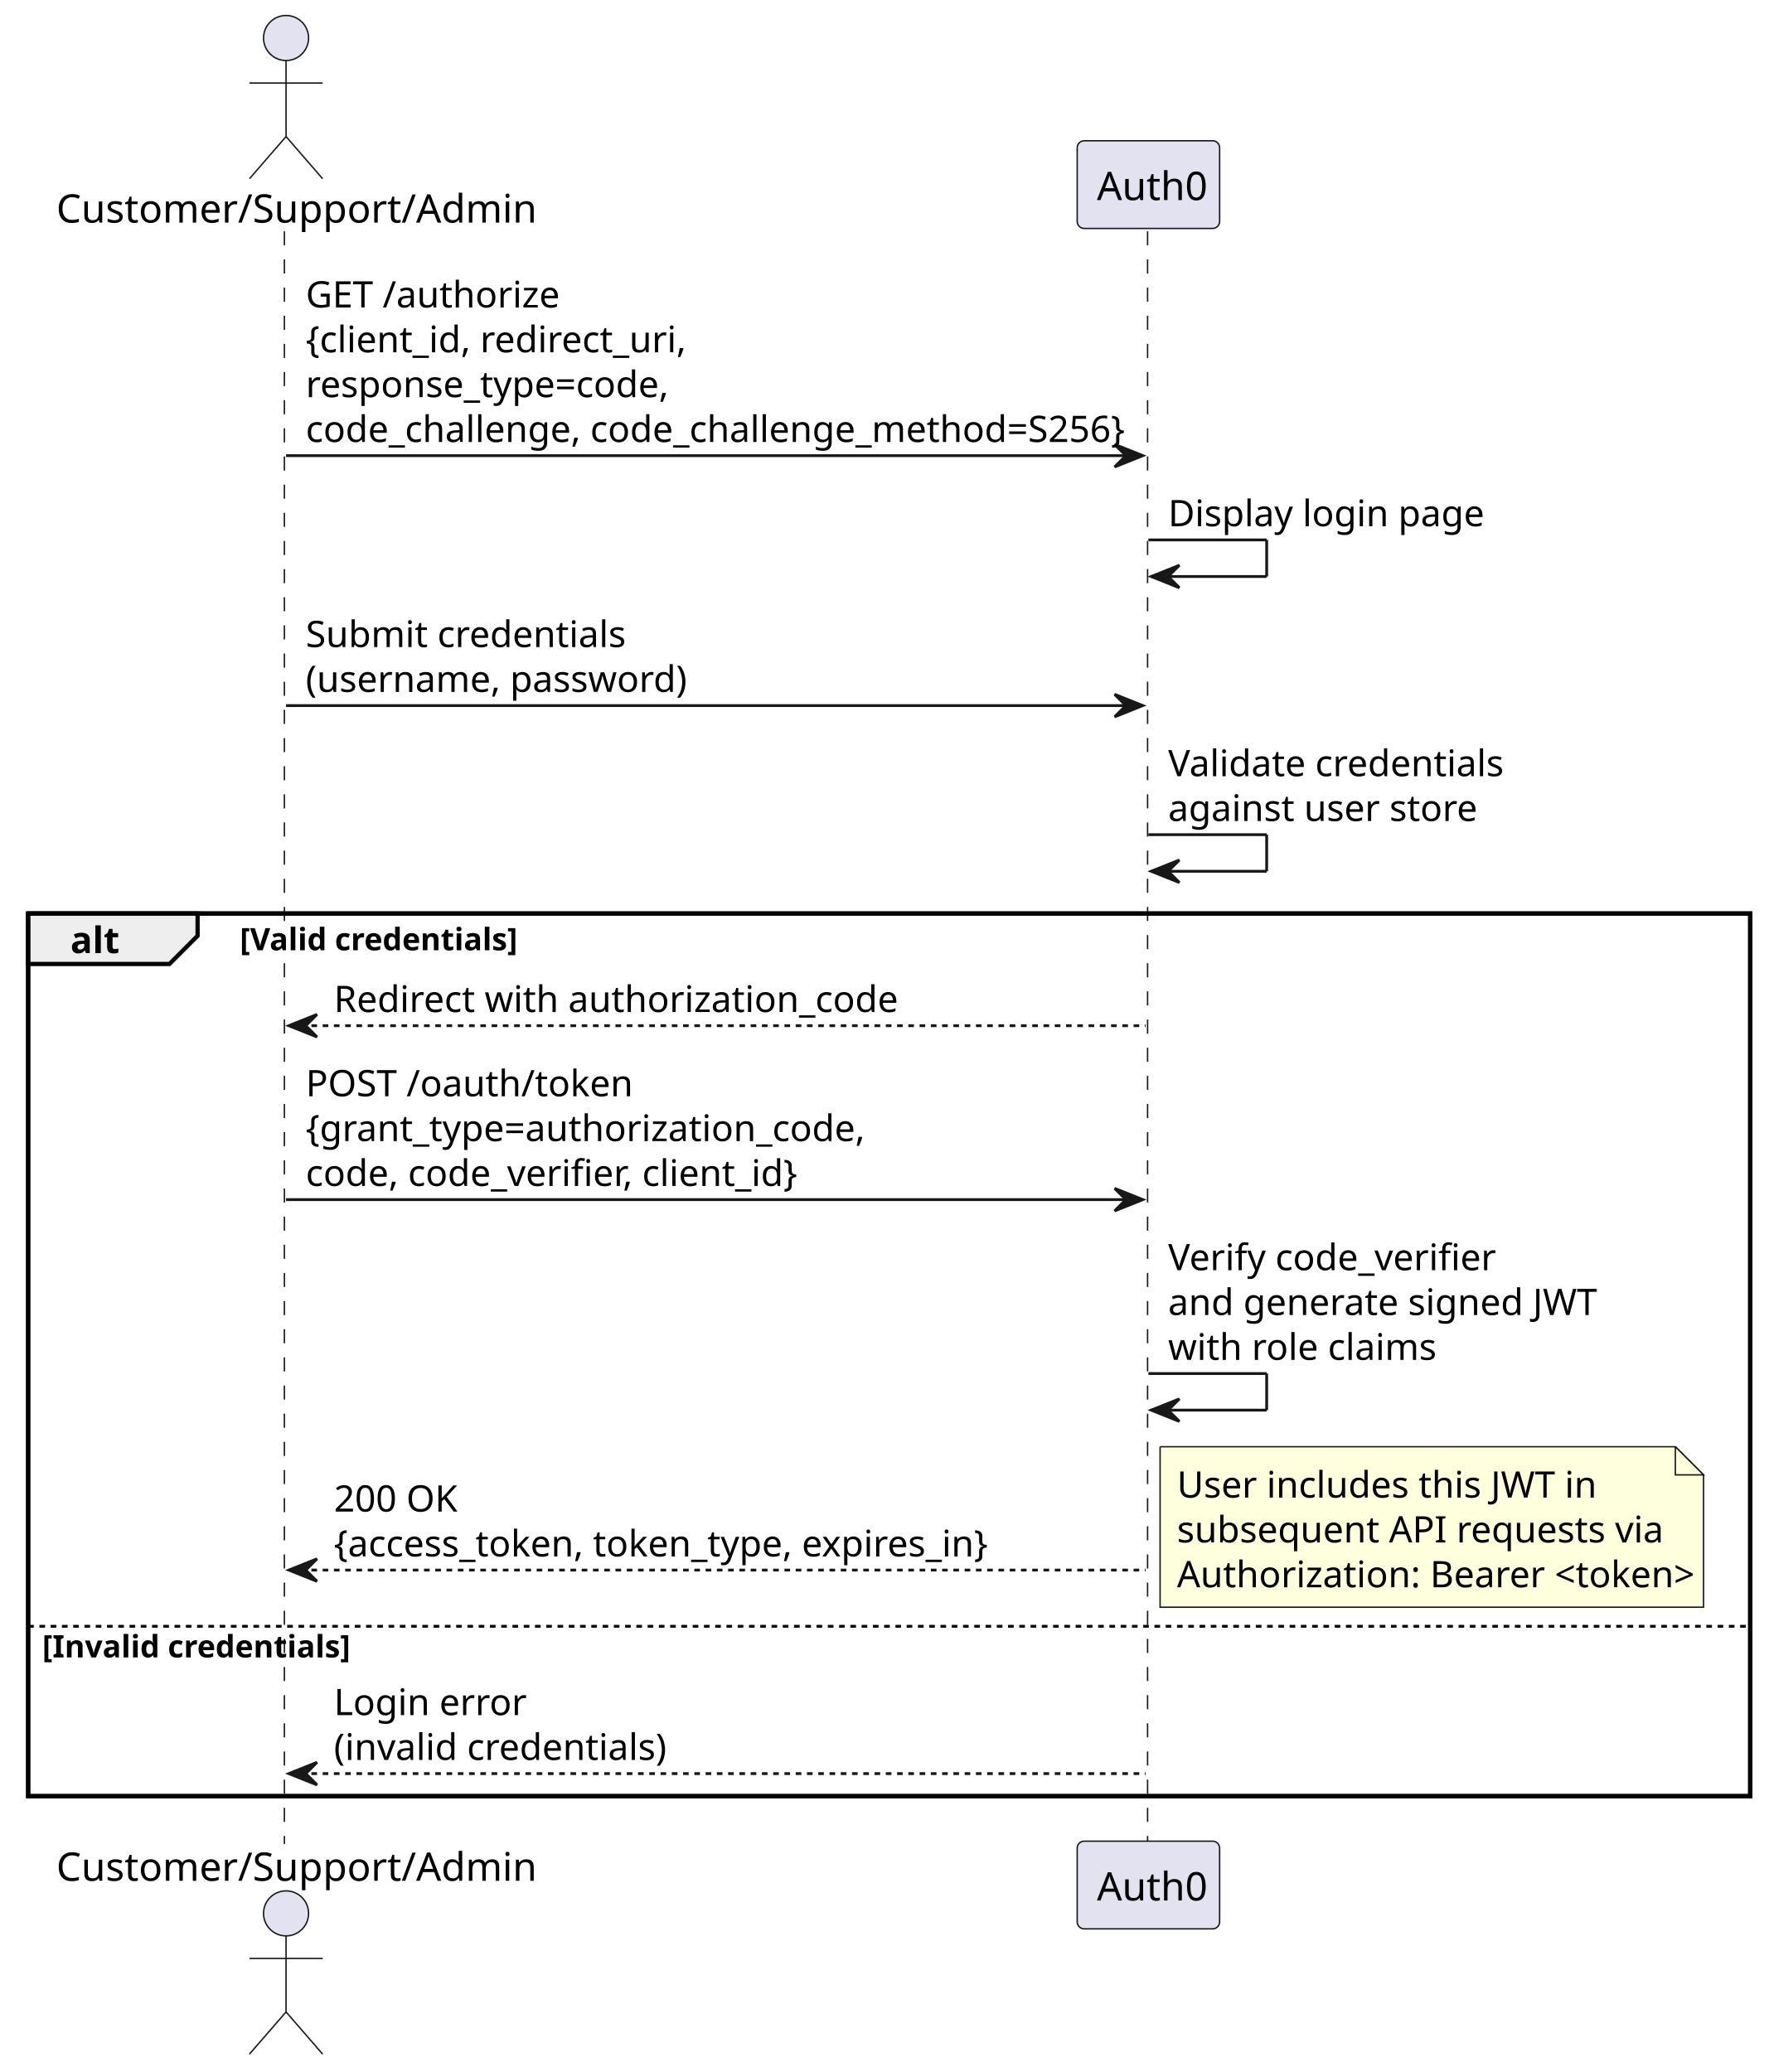
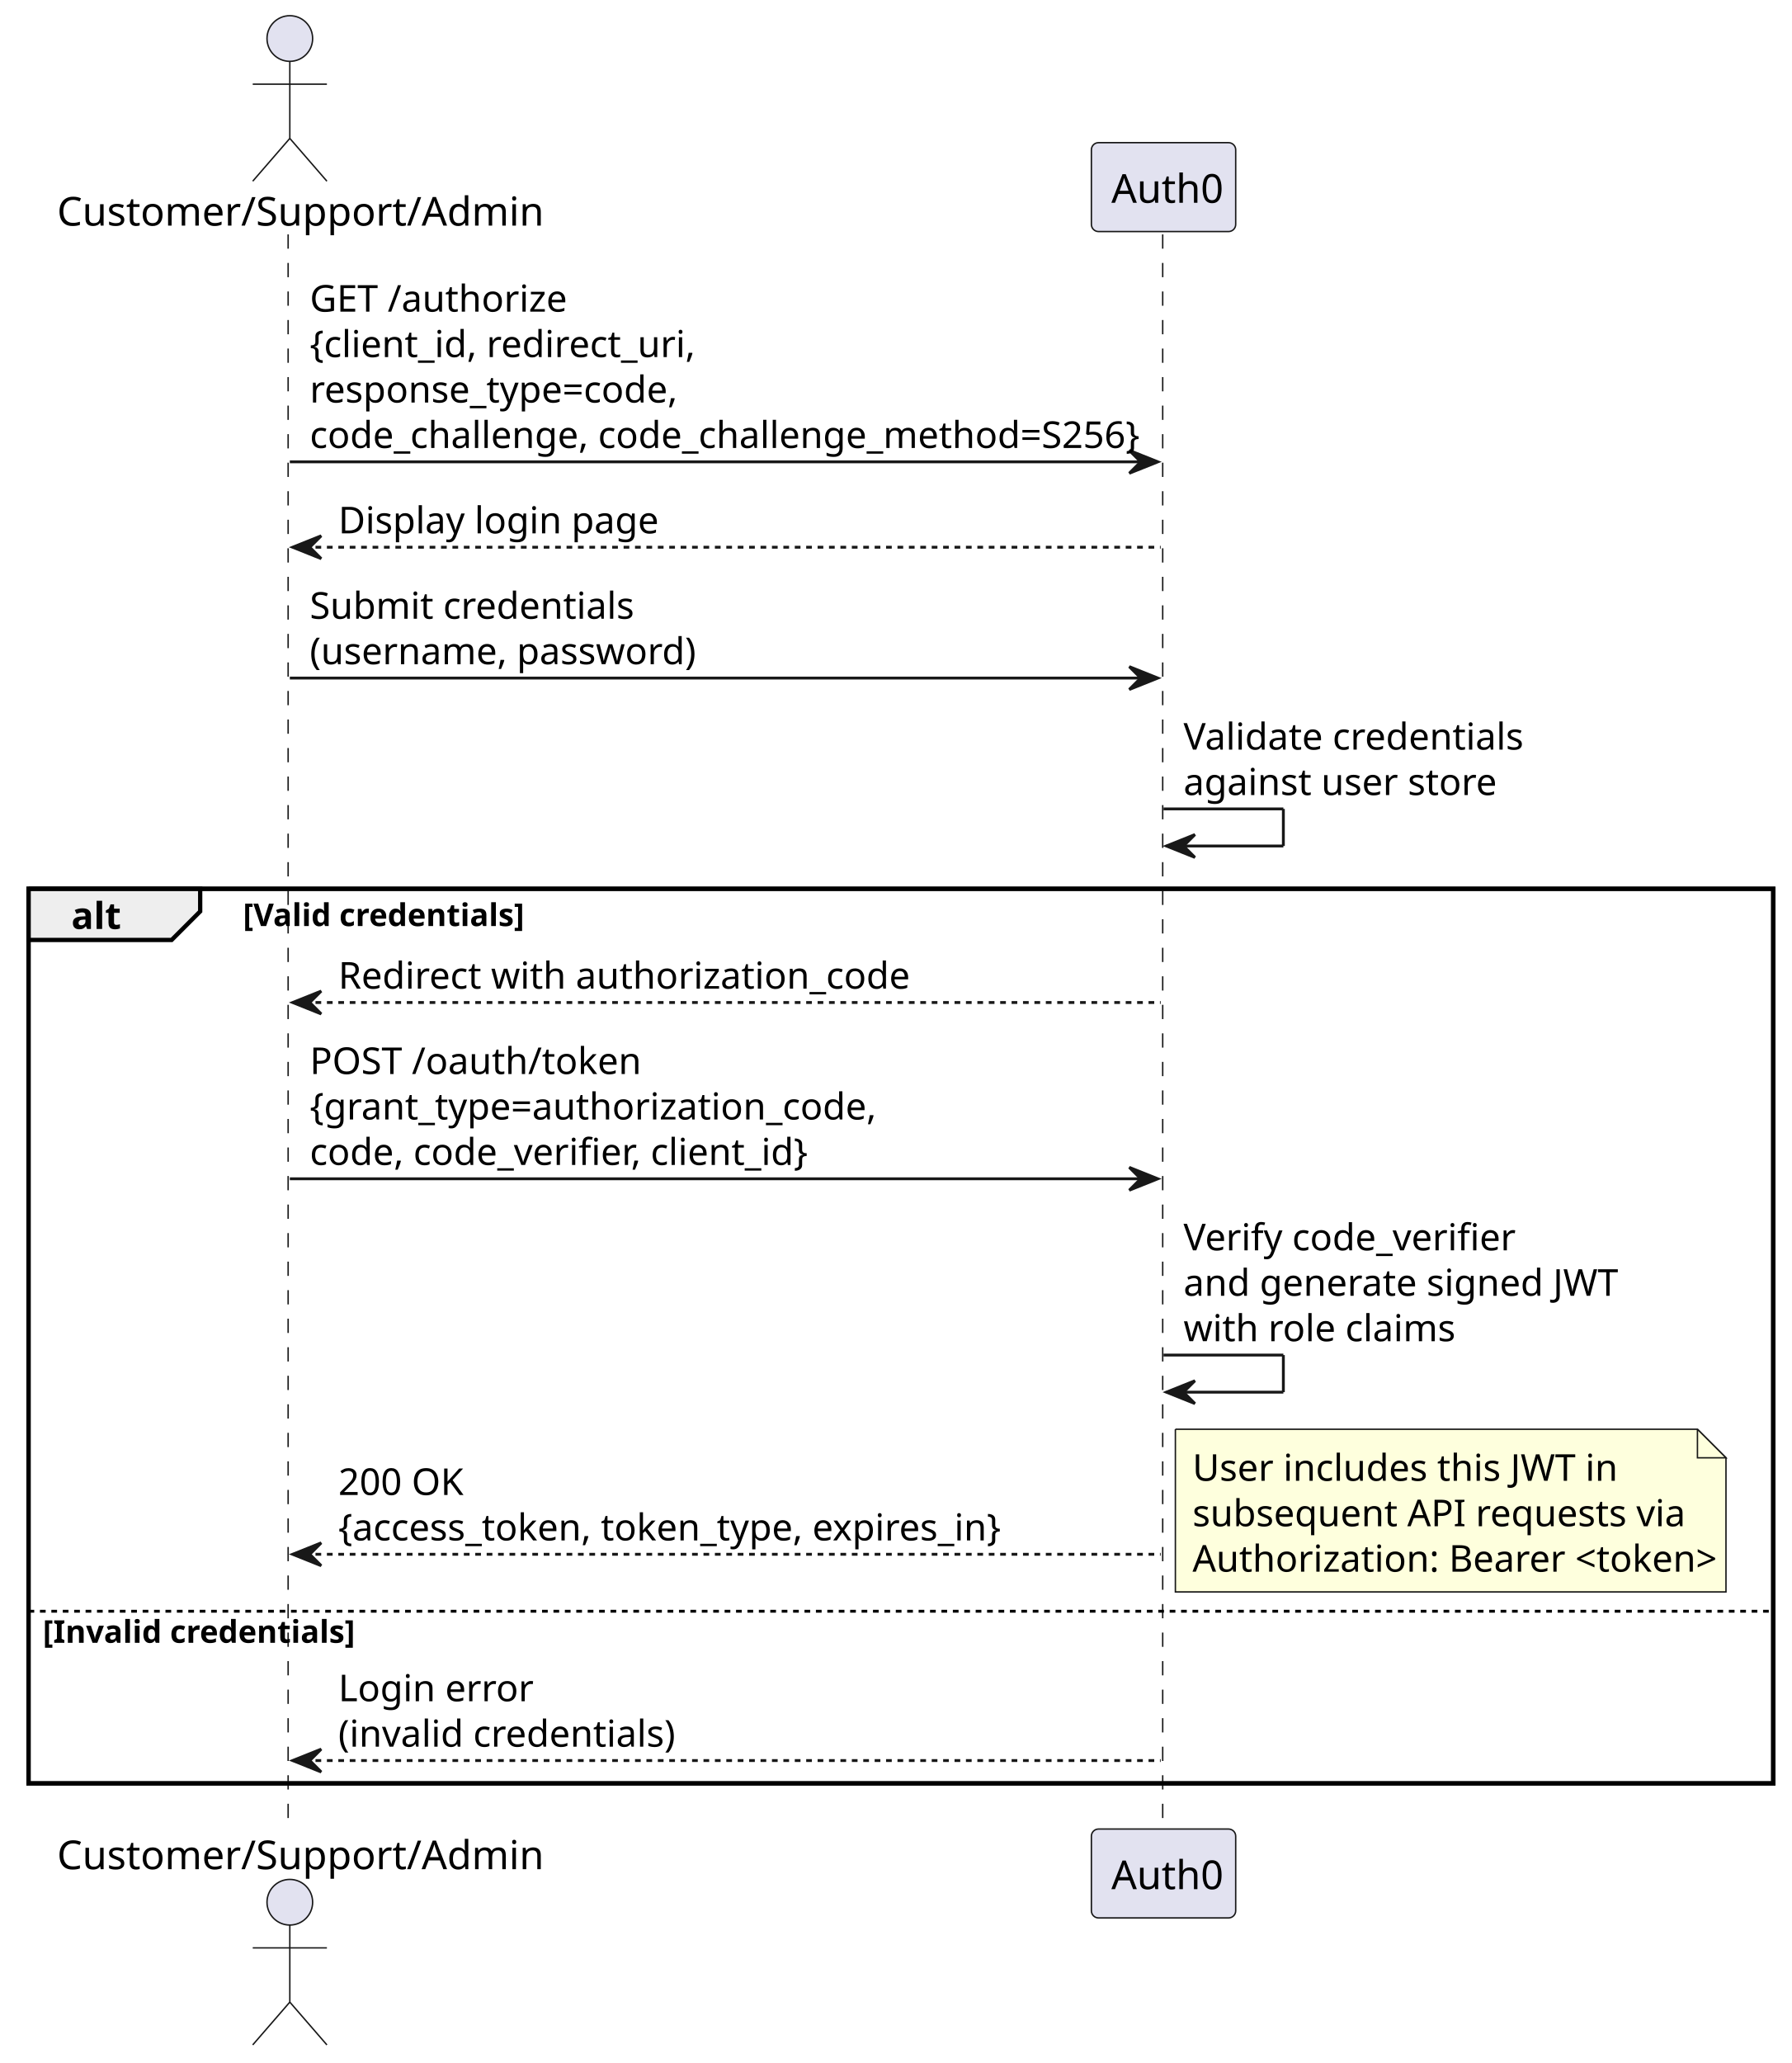
- <svg xmlns="http://www.w3.org/2000/svg" contentStyleType="text/css" data-diagram-type="SEQUENCE" height="736px" preserveAspectRatio="none" style="width:628px;height:736px;background:#FFFFFF;" version="1.1" viewBox="0 0 628 736" width="628px" zoomAndPan="magnify">
+ <svg xmlns="http://www.w3.org/2000/svg" contentStyleType="text/css" data-diagram-type="SEQUENCE" height="723px" preserveAspectRatio="none" style="width:628px;height:723px;background:#FFFFFF;" version="1.1" viewBox="0 0 628 723" width="628px" zoomAndPan="magnify">
  <defs />
  <g>
-     <rect fill="none" height="313.518" style="stroke:#000000;stroke-width:1.5;" width="611.57" x="10" y="324.488" />
+     <rect fill="none" height="313.518" style="stroke:#000000;stroke-width:1.5;" width="611.57" x="10" y="311.488" />
    <g class="participant-lifeline" data-entity-uid="part1" data-qualified-name="User" id="part1-lifeline">
      <g>
-         <rect fill="#000000" fill-opacity="0" height="572.854" width="8" x="97.589" y="82.151" />
-         <line style="stroke:#181818;stroke-width:0.5;stroke-dasharray:5,5;" x1="101" x2="101" y1="82.151" y2="655.005" />
+         <rect fill="#000000" fill-opacity="0" height="559.854" width="8" x="97.589" y="82.151" />
+         <line style="stroke:#181818;stroke-width:0.5;stroke-dasharray:5,5;" x1="101" x2="101" y1="82.151" y2="642.005" />
      </g>
    </g>
    <g class="participant-lifeline" data-entity-uid="part2" data-qualified-name="AUTH0" id="part2-lifeline">
      <g>
-         <rect fill="#000000" fill-opacity="0" height="572.854" width="8" x="403.851" y="82.151" />
-         <line style="stroke:#181818;stroke-width:0.5;stroke-dasharray:5,5;" x1="407.558" x2="407.558" y1="82.151" y2="655.005" />
+         <rect fill="#000000" fill-opacity="0" height="559.854" width="8" x="403.851" y="82.151" />
+         <line style="stroke:#181818;stroke-width:0.5;stroke-dasharray:5,5;" x1="407.558" x2="407.558" y1="82.151" y2="642.005" />
      </g>
    </g>
    <g class="participant participant-head" data-entity-uid="part1" data-qualified-name="User" id="part1-head">
      <text fill="#000000" font-family="sans-serif" font-size="14" lengthAdjust="spacing" textLength="157.179" x="20" y="79.075">Customer/Support/Admin</text>
      <ellipse cx="101.589" cy="13.5" fill="#E2E2F0" rx="8" ry="8" style="stroke:#181818;stroke-width:0.5;" />
      <path d="M101.589,21.5 L101.589,48.5 M88.589,29.5 L114.589,29.5 M101.589,48.5 L88.589,63.5 M101.589,48.5 L114.589,63.5" fill="none" style="stroke:#181818;stroke-width:0.5;" />
    </g>
    <g class="participant participant-tail" data-entity-uid="part1" data-qualified-name="User" id="part1-tail">
-       <text fill="#000000" font-family="sans-serif" font-size="14" lengthAdjust="spacing" textLength="157.179" x="20" y="668.081">Customer/Support/Admin</text>
-       <ellipse cx="101.589" cy="679.657" fill="#E2E2F0" rx="8" ry="8" style="stroke:#181818;stroke-width:0.5;" />
-       <path d="M101.589,687.657 L101.589,714.657 M88.589,695.657 L114.589,695.657 M101.589,714.657 L88.589,729.657 M101.589,714.657 L114.589,729.657" fill="none" style="stroke:#181818;stroke-width:0.5;" />
+       <text fill="#000000" font-family="sans-serif" font-size="14" lengthAdjust="spacing" textLength="157.179" x="20" y="655.081">Customer/Support/Admin</text>
+       <ellipse cx="101.589" cy="666.657" fill="#E2E2F0" rx="8" ry="8" style="stroke:#181818;stroke-width:0.5;" />
+       <path d="M101.589,674.657 L101.589,701.657 M88.589,682.657 L114.589,682.657 M101.589,701.657 L88.589,716.657 M101.589,701.657 L114.589,716.657" fill="none" style="stroke:#181818;stroke-width:0.5;" />
    </g>
    <g class="participant participant-head" data-entity-uid="part2" data-qualified-name="AUTH0" id="part2-head">
      <rect fill="#E2E2F0" height="31.151" rx="2.5" ry="2.5" style="stroke:#181818;stroke-width:0.5;" width="50.586" x="382.558" y="50" />
      <text fill="#000000" font-family="sans-serif" font-size="14" lengthAdjust="spacing" textLength="36.586" x="389.558" y="71.075">Auth0</text>
    </g>
    <g class="participant participant-tail" data-entity-uid="part2" data-qualified-name="AUTH0" id="part2-tail">
-       <rect fill="#E2E2F0" height="31.151" rx="2.5" ry="2.5" style="stroke:#181818;stroke-width:0.5;" width="50.586" x="382.558" y="654.005" />
-       <text fill="#000000" font-family="sans-serif" font-size="14" lengthAdjust="spacing" textLength="36.586" x="389.558" y="675.081">Auth0</text>
+       <rect fill="#E2E2F0" height="31.151" rx="2.5" ry="2.5" style="stroke:#181818;stroke-width:0.5;" width="50.586" x="382.558" y="641.005" />
+       <text fill="#000000" font-family="sans-serif" font-size="14" lengthAdjust="spacing" textLength="36.586" x="389.558" y="662.081">Auth0</text>
    </g>
    <g class="message" data-entity-1="part1" data-entity-2="part2" id="msg1">
      <polygon fill="#181818" points="395.851,157.856,405.851,161.856,395.851,165.856,399.851,161.856" style="stroke:#181818;stroke-width:1;" />
      <line style="stroke:#181818;stroke-width:1;" x1="101.589" x2="401.851" y1="161.856" y2="161.856" />
      <text fill="#000000" font-family="sans-serif" font-size="13" lengthAdjust="spacing" textLength="87.426" x="108.589" y="109.221">GET /authorize</text>
      <text fill="#000000" font-family="sans-serif" font-size="13" lengthAdjust="spacing" textLength="127.899" x="108.589" y="125.147">{client_id, redirect_uri,</text>
      <text fill="#000000" font-family="sans-serif" font-size="13" lengthAdjust="spacing" textLength="124.674" x="108.589" y="141.074">response_type=code,</text>
      <text fill="#000000" font-family="sans-serif" font-size="13" lengthAdjust="spacing" textLength="282.261" x="108.589" y="157">code_challenge, code_challenge_method=S256}</text>
    </g>
-     <g class="message" data-entity-1="part2" data-entity-2="part2" id="msg2">
-       <line style="stroke:#181818;stroke-width:1;" x1="407.851" x2="449.851" y1="191.783" y2="191.783" />
-       <line style="stroke:#181818;stroke-width:1;" x1="449.851" x2="449.851" y1="191.783" y2="204.783" />
-       <line style="stroke:#181818;stroke-width:1;" x1="408.851" x2="449.851" y1="204.783" y2="204.783" />
-       <polygon fill="#181818" points="418.851,200.783,408.851,204.783,418.851,208.783,414.851,204.783" style="stroke:#181818;stroke-width:1;" />
-       <text fill="#000000" font-family="sans-serif" font-size="13" lengthAdjust="spacing" textLength="106.234" x="414.851" y="186.926">Display login page</text>
+     <g class="message" data-entity-1="part2" data-entity-2="part1" id="msg2">
+       <polygon fill="#181818" points="112.589,187.783,102.589,191.783,112.589,195.783,108.589,191.783" style="stroke:#181818;stroke-width:1;" />
+       <line style="stroke:#181818;stroke-width:1;stroke-dasharray:2,2;" x1="106.589" x2="406.851" y1="191.783" y2="191.783" />
+       <text fill="#000000" font-family="sans-serif" font-size="13" lengthAdjust="spacing" textLength="106.234" x="118.589" y="186.926">Display login page</text>
    </g>
    <g class="message" data-entity-1="part1" data-entity-2="part2" id="msg3">
-       <polygon fill="#181818" points="395.851,246.635,405.851,250.635,395.851,254.635,399.851,250.635" style="stroke:#181818;stroke-width:1;" />
-       <line style="stroke:#181818;stroke-width:1;" x1="101.589" x2="401.851" y1="250.635" y2="250.635" />
-       <text fill="#000000" font-family="sans-serif" font-size="13" lengthAdjust="spacing" textLength="106.939" x="108.589" y="229.852">Submit credentials</text>
-       <text fill="#000000" font-family="sans-serif" font-size="13" lengthAdjust="spacing" textLength="129.327" x="108.589" y="245.779">(username, password)</text>
+       <polygon fill="#181818" points="395.851,233.635,405.851,237.635,395.851,241.635,399.851,237.635" style="stroke:#181818;stroke-width:1;" />
+       <line style="stroke:#181818;stroke-width:1;" x1="101.589" x2="401.851" y1="237.635" y2="237.635" />
+       <text fill="#000000" font-family="sans-serif" font-size="13" lengthAdjust="spacing" textLength="106.939" x="108.589" y="216.852">Submit credentials</text>
+       <text fill="#000000" font-family="sans-serif" font-size="13" lengthAdjust="spacing" textLength="129.327" x="108.589" y="232.779">(username, password)</text>
    </g>
    <g class="message" data-entity-1="part2" data-entity-2="part2" id="msg4">
-       <line style="stroke:#181818;stroke-width:1;" x1="407.851" x2="449.851" y1="296.488" y2="296.488" />
-       <line style="stroke:#181818;stroke-width:1;" x1="449.851" x2="449.851" y1="296.488" y2="309.488" />
-       <line style="stroke:#181818;stroke-width:1;" x1="408.851" x2="449.851" y1="309.488" y2="309.488" />
-       <polygon fill="#181818" points="418.851,305.488,408.851,309.488,418.851,313.488,414.851,309.488" style="stroke:#181818;stroke-width:1;" />
-       <text fill="#000000" font-family="sans-serif" font-size="13" lengthAdjust="spacing" textLength="113.458" x="414.851" y="275.705">Validate credentials</text>
-       <text fill="#000000" font-family="sans-serif" font-size="13" lengthAdjust="spacing" textLength="103.334" x="414.851" y="291.631">against user store</text>
+       <line style="stroke:#181818;stroke-width:1;" x1="407.851" x2="449.851" y1="283.488" y2="283.488" />
+       <line style="stroke:#181818;stroke-width:1;" x1="449.851" x2="449.851" y1="283.488" y2="296.488" />
+       <line style="stroke:#181818;stroke-width:1;" x1="408.851" x2="449.851" y1="296.488" y2="296.488" />
+       <polygon fill="#181818" points="418.851,292.488,408.851,296.488,418.851,300.488,414.851,296.488" style="stroke:#181818;stroke-width:1;" />
+       <text fill="#000000" font-family="sans-serif" font-size="13" lengthAdjust="spacing" textLength="113.458" x="414.851" y="262.705">Validate credentials</text>
+       <text fill="#000000" font-family="sans-serif" font-size="13" lengthAdjust="spacing" textLength="103.334" x="414.851" y="278.631">against user store</text>
    </g>
-     <path d="M10,324.488 L70.171,324.488 L70.171,332.414 L60.171,342.414 L10,342.414 L10,324.488" fill="#EEEEEE" style="stroke:#000000;stroke-width:1.5;" />
-     <rect fill="none" height="313.518" style="stroke:#000000;stroke-width:1.5;" width="611.57" x="10" y="324.488" />
-     <text fill="#000000" font-family="sans-serif" font-size="13" font-weight="bold" lengthAdjust="spacing" textLength="15.171" x="25" y="338.558">alt</text>
-     <text fill="#000000" font-family="sans-serif" font-size="11" font-weight="bold" lengthAdjust="spacing" textLength="94.751" x="85.171" y="337.547">[Valid credentials]</text>
+     <path d="M10,311.488 L70.171,311.488 L70.171,319.414 L60.171,329.414 L10,329.414 L10,311.488" fill="#EEEEEE" style="stroke:#000000;stroke-width:1.5;" />
+     <rect fill="none" height="313.518" style="stroke:#000000;stroke-width:1.5;" width="611.57" x="10" y="311.488" />
+     <text fill="#000000" font-family="sans-serif" font-size="13" font-weight="bold" lengthAdjust="spacing" textLength="15.171" x="25" y="325.558">alt</text>
+     <text fill="#000000" font-family="sans-serif" font-size="11" font-weight="bold" lengthAdjust="spacing" textLength="94.751" x="85.171" y="324.547">[Valid credentials]</text>
    <g class="message" data-entity-1="part2" data-entity-2="part1" id="msg5">
-       <polygon fill="#181818" points="112.589,360.34,102.589,364.34,112.589,368.34,108.589,364.34" style="stroke:#181818;stroke-width:1;" />
-       <line style="stroke:#181818;stroke-width:1;stroke-dasharray:2,2;" x1="106.589" x2="406.851" y1="364.34" y2="364.34" />
-       <text fill="#000000" font-family="sans-serif" font-size="13" lengthAdjust="spacing" textLength="188.608" x="118.589" y="359.484">Redirect with authorization_code</text>
+       <polygon fill="#181818" points="112.589,347.34,102.589,351.34,112.589,355.34,108.589,351.34" style="stroke:#181818;stroke-width:1;" />
+       <line style="stroke:#181818;stroke-width:1;stroke-dasharray:2,2;" x1="106.589" x2="406.851" y1="351.34" y2="351.34" />
+       <text fill="#000000" font-family="sans-serif" font-size="13" lengthAdjust="spacing" textLength="188.608" x="118.589" y="346.484">Redirect with authorization_code</text>
    </g>
    <g class="message" data-entity-1="part1" data-entity-2="part2" id="msg6">
-       <polygon fill="#181818" points="395.851,422.119,405.851,426.119,395.851,430.119,399.851,426.119" style="stroke:#181818;stroke-width:1;" />
-       <line style="stroke:#181818;stroke-width:1;" x1="101.589" x2="401.851" y1="426.119" y2="426.119" />
-       <text fill="#000000" font-family="sans-serif" font-size="13" lengthAdjust="spacing" textLength="110.564" x="108.589" y="389.41">POST /oauth/token</text>
-       <text fill="#000000" font-family="sans-serif" font-size="13" lengthAdjust="spacing" textLength="186.837" x="108.589" y="405.336">{grant_type=authorization_code,</text>
-       <text fill="#000000" font-family="sans-serif" font-size="13" lengthAdjust="spacing" textLength="169.102" x="108.589" y="421.263">code, code_verifier, client_id}</text>
+       <polygon fill="#181818" points="395.851,409.119,405.851,413.119,395.851,417.119,399.851,413.119" style="stroke:#181818;stroke-width:1;" />
+       <line style="stroke:#181818;stroke-width:1;" x1="101.589" x2="401.851" y1="413.119" y2="413.119" />
+       <text fill="#000000" font-family="sans-serif" font-size="13" lengthAdjust="spacing" textLength="110.564" x="108.589" y="376.41">POST /oauth/token</text>
+       <text fill="#000000" font-family="sans-serif" font-size="13" lengthAdjust="spacing" textLength="186.837" x="108.589" y="392.336">{grant_type=authorization_code,</text>
+       <text fill="#000000" font-family="sans-serif" font-size="13" lengthAdjust="spacing" textLength="169.102" x="108.589" y="408.263">code, code_verifier, client_id}</text>
    </g>
    <g class="message" data-entity-1="part2" data-entity-2="part2" id="msg7">
-       <line style="stroke:#181818;stroke-width:1;" x1="407.851" x2="449.851" y1="487.898" y2="487.898" />
-       <line style="stroke:#181818;stroke-width:1;" x1="449.851" x2="449.851" y1="487.898" y2="500.898" />
-       <line style="stroke:#181818;stroke-width:1;" x1="408.851" x2="449.851" y1="500.898" y2="500.898" />
-       <polygon fill="#181818" points="418.851,496.898,408.851,500.898,418.851,504.898,414.851,500.898" style="stroke:#181818;stroke-width:1;" />
-       <text fill="#000000" font-family="sans-serif" font-size="13" lengthAdjust="spacing" textLength="111.268" x="414.851" y="451.189">Verify code_verifier</text>
-       <text fill="#000000" font-family="sans-serif" font-size="13" lengthAdjust="spacing" textLength="148.865" x="414.851" y="467.115">and generate signed JWT</text>
-       <text fill="#000000" font-family="sans-serif" font-size="13" lengthAdjust="spacing" textLength="88.855" x="414.851" y="483.041">with role claims</text>
+       <line style="stroke:#181818;stroke-width:1;" x1="407.851" x2="449.851" y1="474.898" y2="474.898" />
+       <line style="stroke:#181818;stroke-width:1;" x1="449.851" x2="449.851" y1="474.898" y2="487.898" />
+       <line style="stroke:#181818;stroke-width:1;" x1="408.851" x2="449.851" y1="487.898" y2="487.898" />
+       <polygon fill="#181818" points="418.851,483.898,408.851,487.898,418.851,491.898,414.851,487.898" style="stroke:#181818;stroke-width:1;" />
+       <text fill="#000000" font-family="sans-serif" font-size="13" lengthAdjust="spacing" textLength="111.268" x="414.851" y="438.189">Verify code_verifier</text>
+       <text fill="#000000" font-family="sans-serif" font-size="13" lengthAdjust="spacing" textLength="148.865" x="414.851" y="454.115">and generate signed JWT</text>
+       <text fill="#000000" font-family="sans-serif" font-size="13" lengthAdjust="spacing" textLength="88.855" x="414.851" y="470.041">with role claims</text>
    </g>
    <g class="message" data-entity-1="part2" data-entity-2="part1" id="msg8">
-       <polygon fill="#181818" points="112.589,553.714,102.589,557.714,112.589,561.714,108.589,557.714" style="stroke:#181818;stroke-width:1;" />
-       <line style="stroke:#181818;stroke-width:1;stroke-dasharray:2,2;" x1="106.589" x2="406.851" y1="557.714" y2="557.714" />
-       <text fill="#000000" font-family="sans-serif" font-size="13" lengthAdjust="spacing" textLength="44.084" x="118.589" y="536.931">200 OK</text>
-       <text fill="#000000" font-family="sans-serif" font-size="13" lengthAdjust="spacing" textLength="225.481" x="118.589" y="552.857">{access_token, token_type, expires_in}</text>
+       <polygon fill="#181818" points="112.589,540.714,102.589,544.714,112.589,548.714,108.589,544.714" style="stroke:#181818;stroke-width:1;" />
+       <line style="stroke:#181818;stroke-width:1;stroke-dasharray:2,2;" x1="106.589" x2="406.851" y1="544.714" y2="544.714" />
+       <text fill="#000000" font-family="sans-serif" font-size="13" lengthAdjust="spacing" textLength="44.084" x="118.589" y="523.931">200 OK</text>
+       <text fill="#000000" font-family="sans-serif" font-size="13" lengthAdjust="spacing" textLength="225.481" x="118.589" y="539.857">{access_token, token_type, expires_in}</text>
    </g>
-     <path d="M412,513.898 L412,570.898 L605,570.898 L605,523.898 L595,513.898 L412,513.898" fill="#FEFFDD" style="stroke:#181818;stroke-width:0.5;" />
-     <path d="M595,513.898 L595,523.898 L605,523.898 L595,513.898" fill="#FEFFDD" style="stroke:#181818;stroke-width:0.5;" />
-     <text fill="#000000" font-family="sans-serif" font-size="13" lengthAdjust="spacing" textLength="146.65" x="418" y="531.968">User includes this JWT in</text>
-     <text fill="#000000" font-family="sans-serif" font-size="13" lengthAdjust="spacing" textLength="165.49" x="418" y="547.894">subsequent API requests via</text>
-     <text fill="#000000" font-family="sans-serif" font-size="13" lengthAdjust="spacing" textLength="172.72" x="418" y="563.82">Authorization: Bearer &lt;token&gt;</text>
-     <line style="stroke:#000000;stroke-width:1;stroke-dasharray:2,2;" x1="10" x2="621.57" y1="577.677" y2="577.677" />
-     <text fill="#000000" font-family="sans-serif" font-size="11" font-weight="bold" lengthAdjust="spacing" textLength="103.308" x="15" y="588.736">[Invalid credentials]</text>
+     <path d="M412,500.898 L412,557.898 L605,557.898 L605,510.898 L595,500.898 L412,500.898" fill="#FEFFDD" style="stroke:#181818;stroke-width:0.5;" />
+     <path d="M595,500.898 L595,510.898 L605,510.898 L595,500.898" fill="#FEFFDD" style="stroke:#181818;stroke-width:0.5;" />
+     <text fill="#000000" font-family="sans-serif" font-size="13" lengthAdjust="spacing" textLength="146.65" x="418" y="518.968">User includes this JWT in</text>
+     <text fill="#000000" font-family="sans-serif" font-size="13" lengthAdjust="spacing" textLength="165.49" x="418" y="534.894">subsequent API requests via</text>
+     <text fill="#000000" font-family="sans-serif" font-size="13" lengthAdjust="spacing" textLength="172.72" x="418" y="550.82">Authorization: Bearer &lt;token&gt;</text>
+     <line style="stroke:#000000;stroke-width:1;stroke-dasharray:2,2;" x1="10" x2="621.57" y1="564.677" y2="564.677" />
+     <text fill="#000000" font-family="sans-serif" font-size="11" font-weight="bold" lengthAdjust="spacing" textLength="103.308" x="15" y="575.736">[Invalid credentials]</text>
    <g class="message" data-entity-1="part2" data-entity-2="part1" id="msg10">
-       <polygon fill="#181818" points="112.589,626.005,102.589,630.005,112.589,634.005,108.589,630.005" style="stroke:#181818;stroke-width:1;" />
-       <line style="stroke:#181818;stroke-width:1;stroke-dasharray:2,2;" x1="106.589" x2="406.851" y1="630.005" y2="630.005" />
-       <text fill="#000000" font-family="sans-serif" font-size="13" lengthAdjust="spacing" textLength="62.867" x="118.589" y="609.223">Login error</text>
-       <text fill="#000000" font-family="sans-serif" font-size="13" lengthAdjust="spacing" textLength="111.992" x="118.589" y="625.149">(invalid credentials)</text>
+       <polygon fill="#181818" points="112.589,613.005,102.589,617.005,112.589,621.005,108.589,617.005" style="stroke:#181818;stroke-width:1;" />
+       <line style="stroke:#181818;stroke-width:1;stroke-dasharray:2,2;" x1="106.589" x2="406.851" y1="617.005" y2="617.005" />
+       <text fill="#000000" font-family="sans-serif" font-size="13" lengthAdjust="spacing" textLength="62.867" x="118.589" y="596.223">Login error</text>
+       <text fill="#000000" font-family="sans-serif" font-size="13" lengthAdjust="spacing" textLength="111.992" x="118.589" y="612.149">(invalid credentials)</text>
    </g>
  </g>
</svg>
